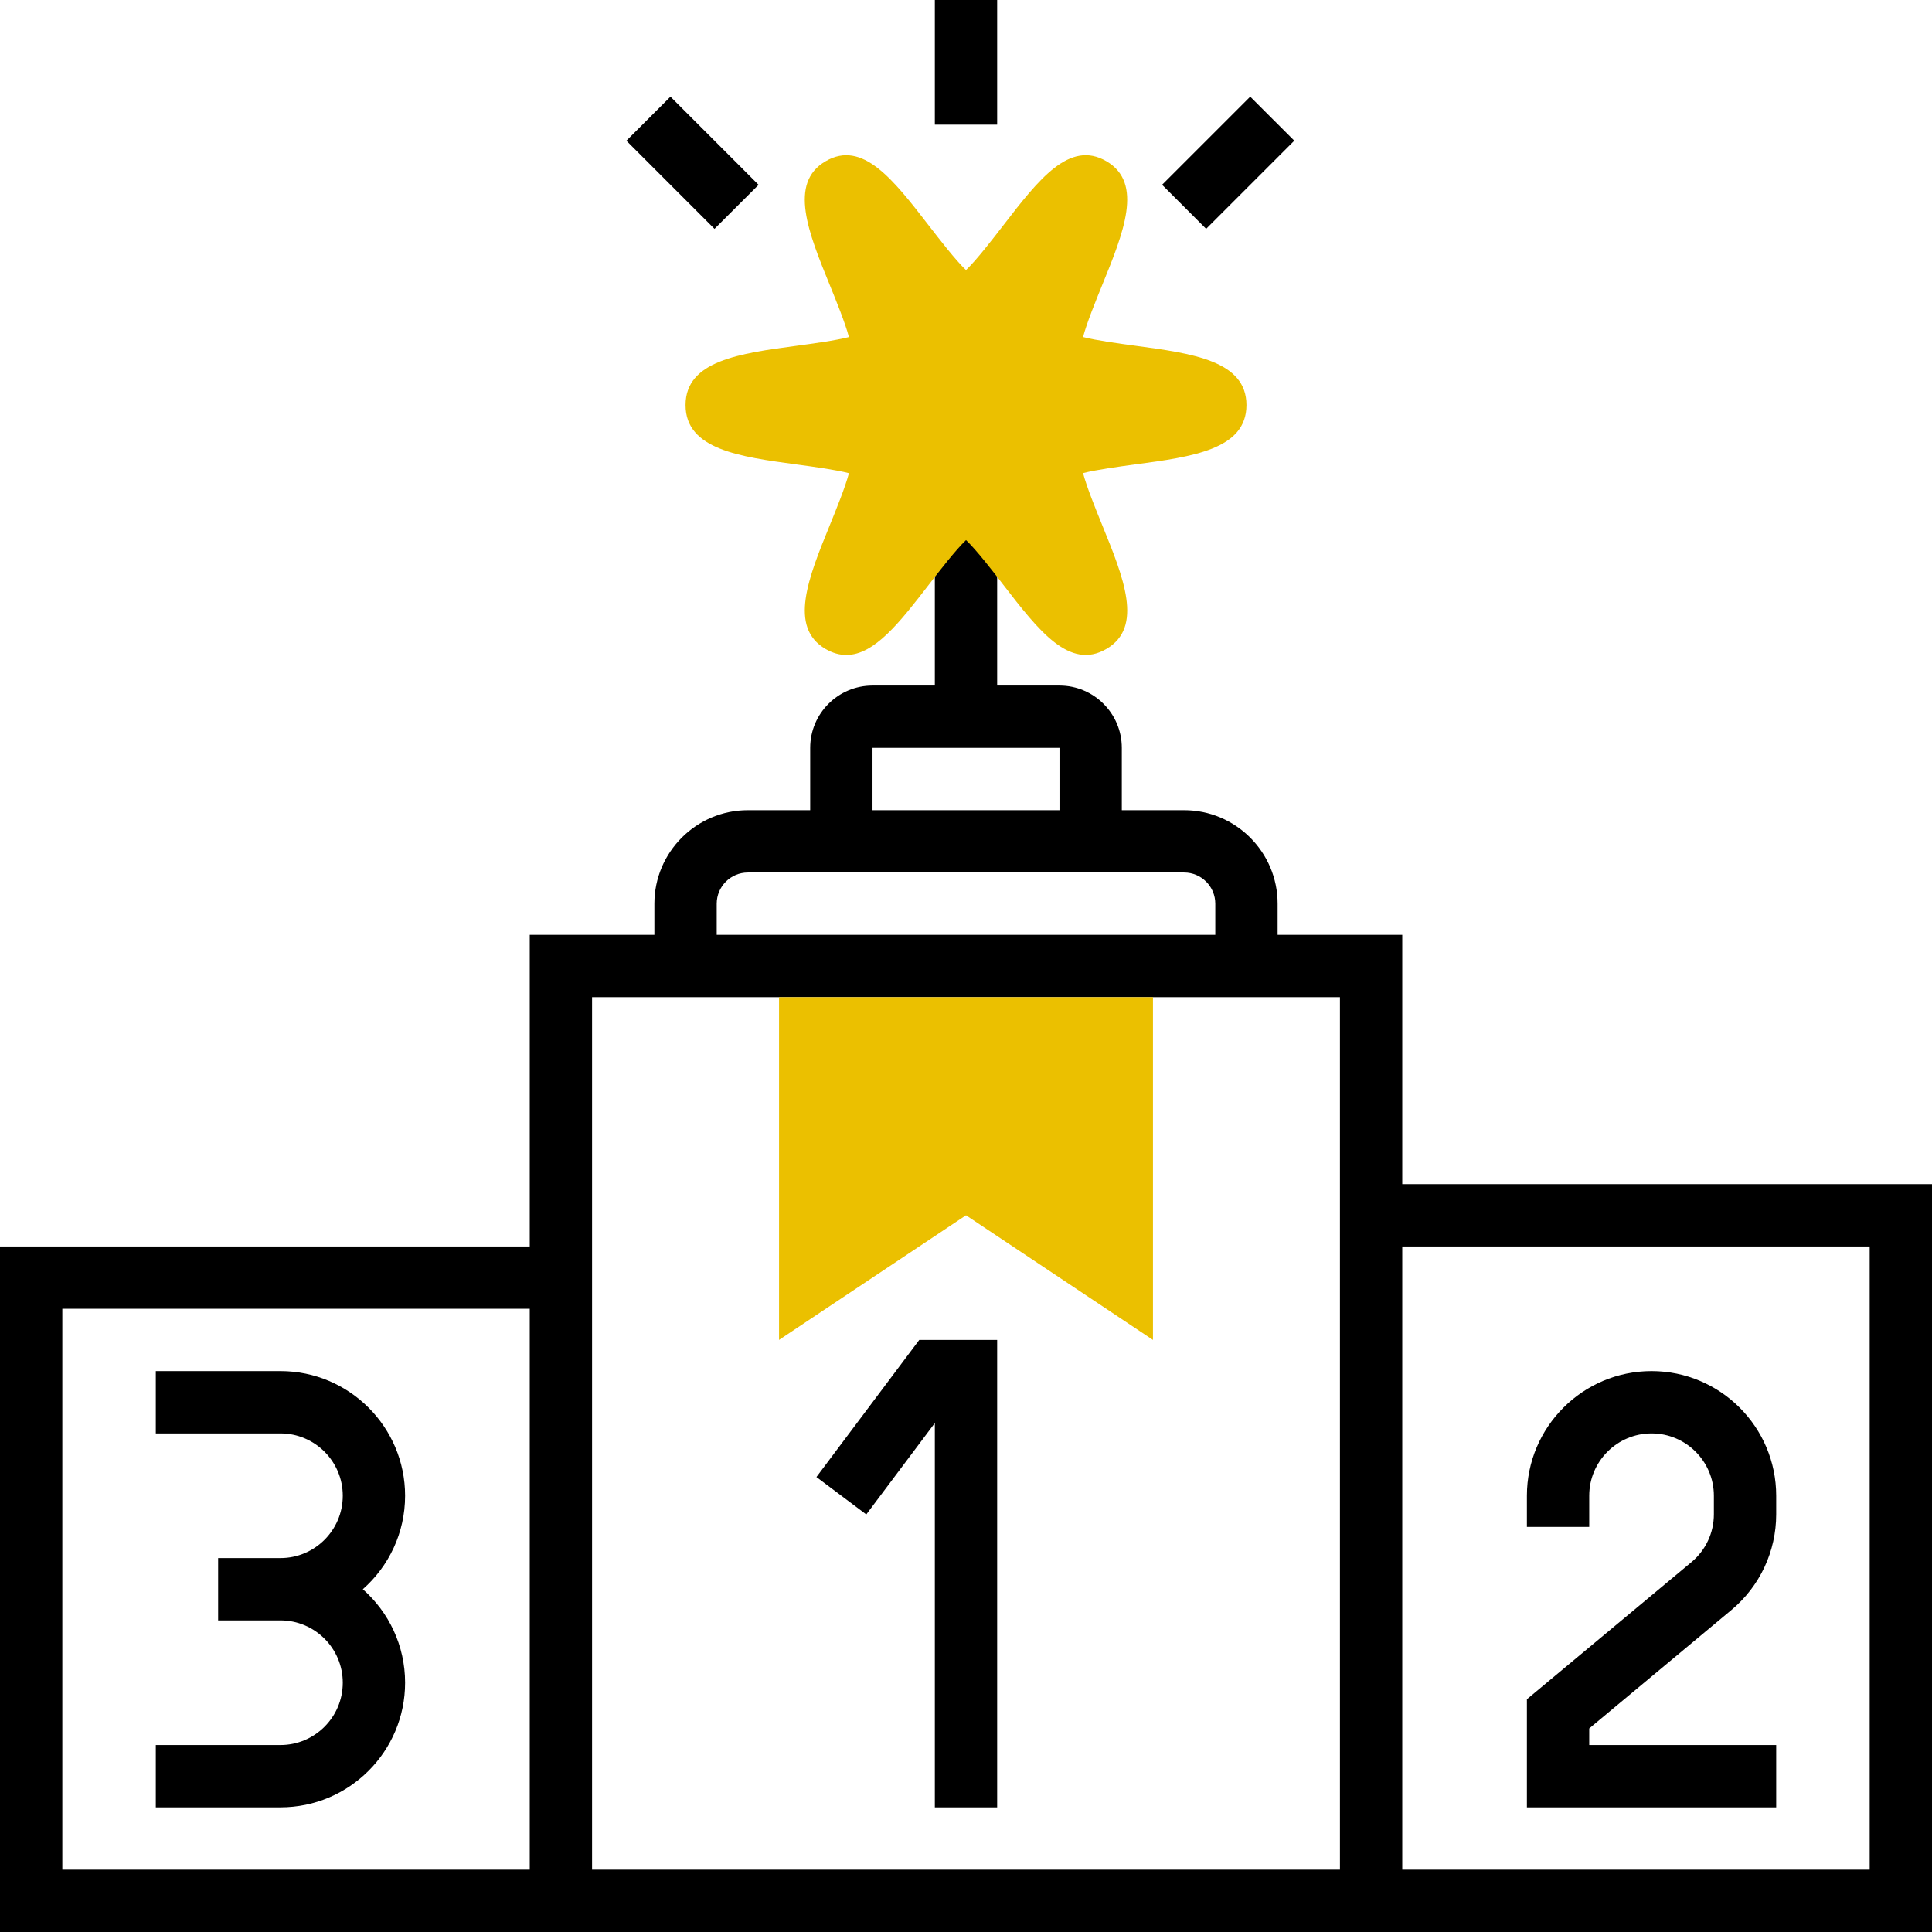
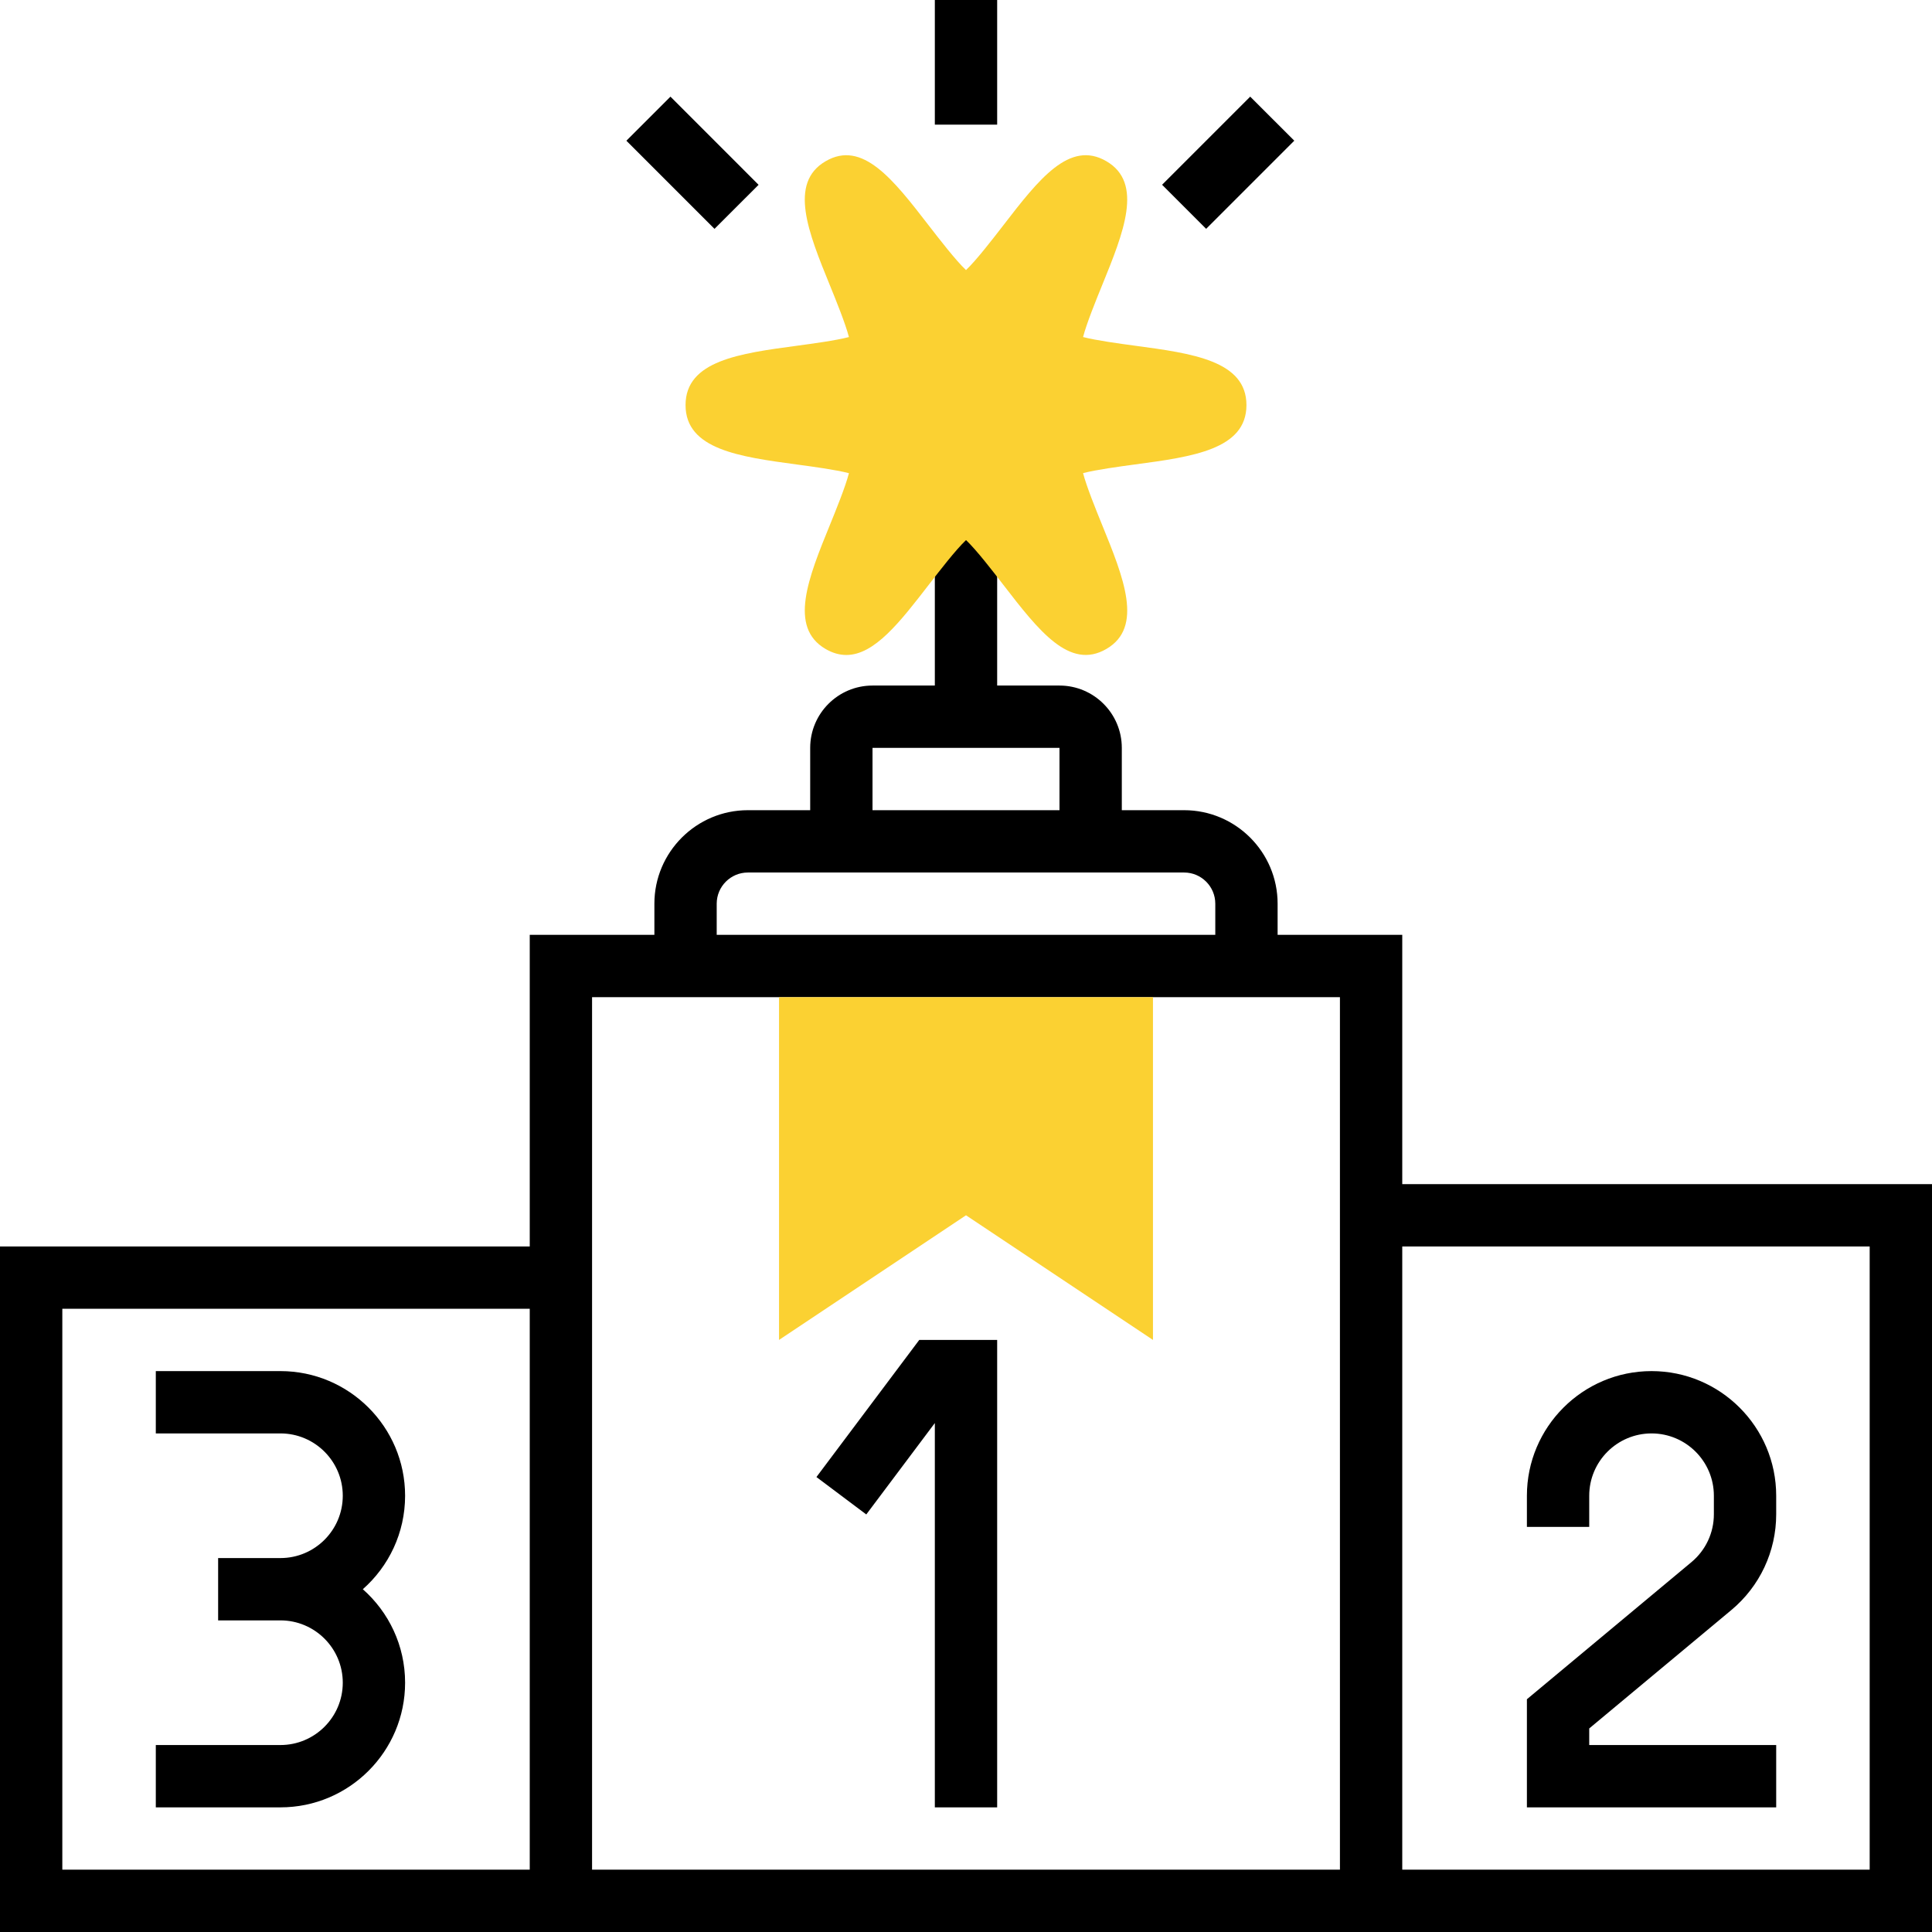
<svg xmlns="http://www.w3.org/2000/svg" height="496pt" viewBox="0 0 496 496" width="496pt">
  <path d="m360 304v-64h-32v-8c0-13.23-10.77-24-24-24h-16v-16c0-8.824-7.176-16-16-16h-16v-48h-16v48h-16c-8.824 0-16 7.176-16 16v16h-16c-13.23 0-24 10.77-24 24v8h-32v80h-136v176h496v-192zm-136-112h48v16h-48zm-40 40c0-4.406 3.586-8 8-8h112c4.414 0 8 3.594 8 8v8h-128zm160 24v224h-192v-224zm-328 80h120v144h-120zm464 144h-120v-160h120zm0 0" />
  <path d="m240 365.336v98.664h16v-120h-20l-26.398 35.199 12.797 9.602zm0 0" />
  <path d="m434.238 401.047-42.238 35.199v27.754h64v-16h-48v-4.258l36.496-30.406c7.312-6.098 11.504-15.055 11.504-24.574v-4.762c0-17.648-14.352-32-32-32s-32 14.352-32 32v8h16v-8c0-8.824 7.176-16 16-16s16 7.176 16 16v4.762c0 4.758-2.105 9.238-5.762 12.285zm0 0" />
  <path d="m104 384c0-17.648-14.352-32-32-32h-32v16h32c8.824 0 16 7.176 16 16s-7.176 16-16 16h-16v16h16c8.824 0 16 7.176 16 16s-7.176 16-16 16h-32v16h32c17.648 0 32-14.352 32-32 0-9.543-4.199-18.137-10.855-24 6.656-5.863 10.855-14.457 10.855-24zm0 0" />
  <path d="m240 0h16v32h-16zm0 0" />
  <path d="m160.809 36.125 11.316-11.312 22.625 22.633-11.316 11.309zm0 0" />
  <path d="m298.34 47.434 22.625-22.625 11.316 11.312-22.629 22.629zm0 0" />
-   <g fill="#ebc000">
+   <g fill="#FBD132">
    <path d="m217.273 168.152c-1.73 0-3.496-.48-5.312-1.535-9.594-5.578-4.41-18.336 1.094-31.84 1.57-3.855 3.977-9.77 4.891-13.297-3.41-.887-9.402-1.695-13.336-2.223-14.715-1.992-28.609-3.859-28.609-15.258s13.895-13.266 28.609-15.238c3.926-.531 9.918-1.336 13.336-2.227-.922-3.527-3.32-9.438-4.891-13.289-5.504-13.504-10.695-26.27-1.102-31.848 9.461-5.535 17.375 4.691 26.504 16.512 2.703 3.488 6.871 8.898 9.543 11.426 2.672-2.535 6.84-7.945 9.543-11.441 9.121-11.824 17.023-22.031 26.496-16.504 9.594 5.578 4.41 18.336-1.094 31.84-1.57 3.859-3.977 9.77-4.891 13.297 3.41.887 9.402 1.695 13.336 2.227 14.715 1.98 28.609 3.848 28.609 15.246s-13.895 13.266-28.609 15.238c-3.926.531-9.918 1.336-13.336 2.227.922 3.527 3.32 9.438 4.891 13.289 5.504 13.504 10.695 26.27 1.102 31.848-9.48 5.527-17.383-4.699-26.504-16.512-2.695-3.496-6.863-8.898-9.535-11.434-2.672 2.535-6.84 7.945-9.543 11.441-7.375 9.551-13.945 18.055-21.191 18.055zm0 0" />
    <path d="m200 256v88l48-32 48 32v-88zm0 0" />
  </g>
</svg>
